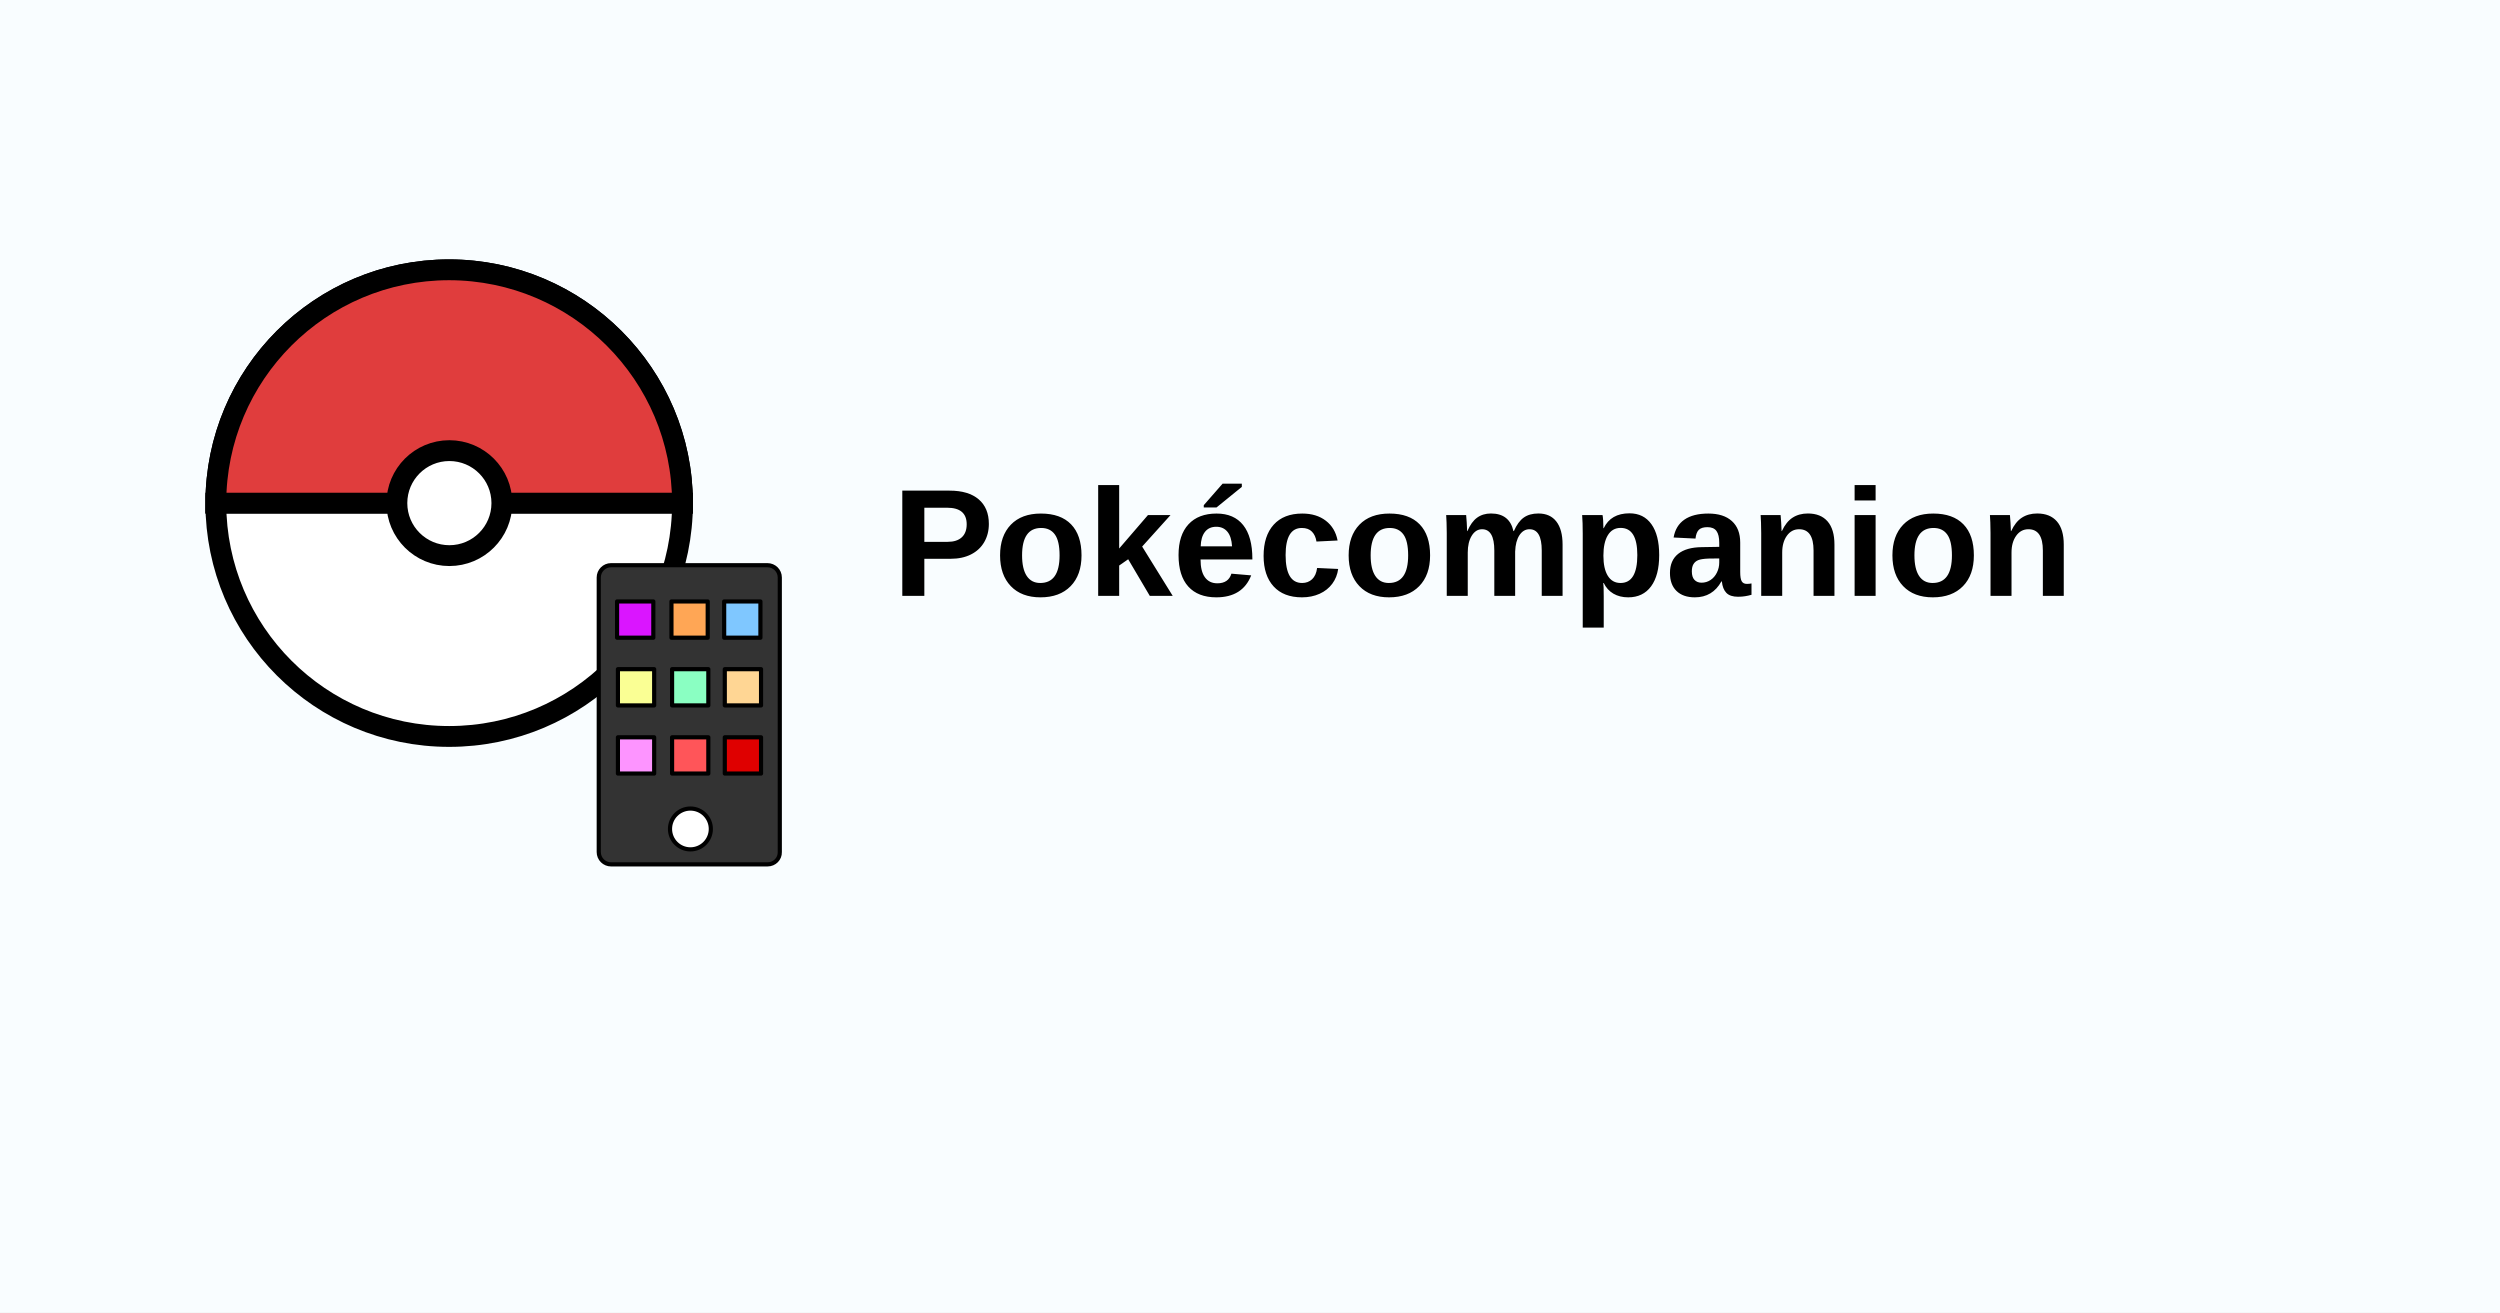
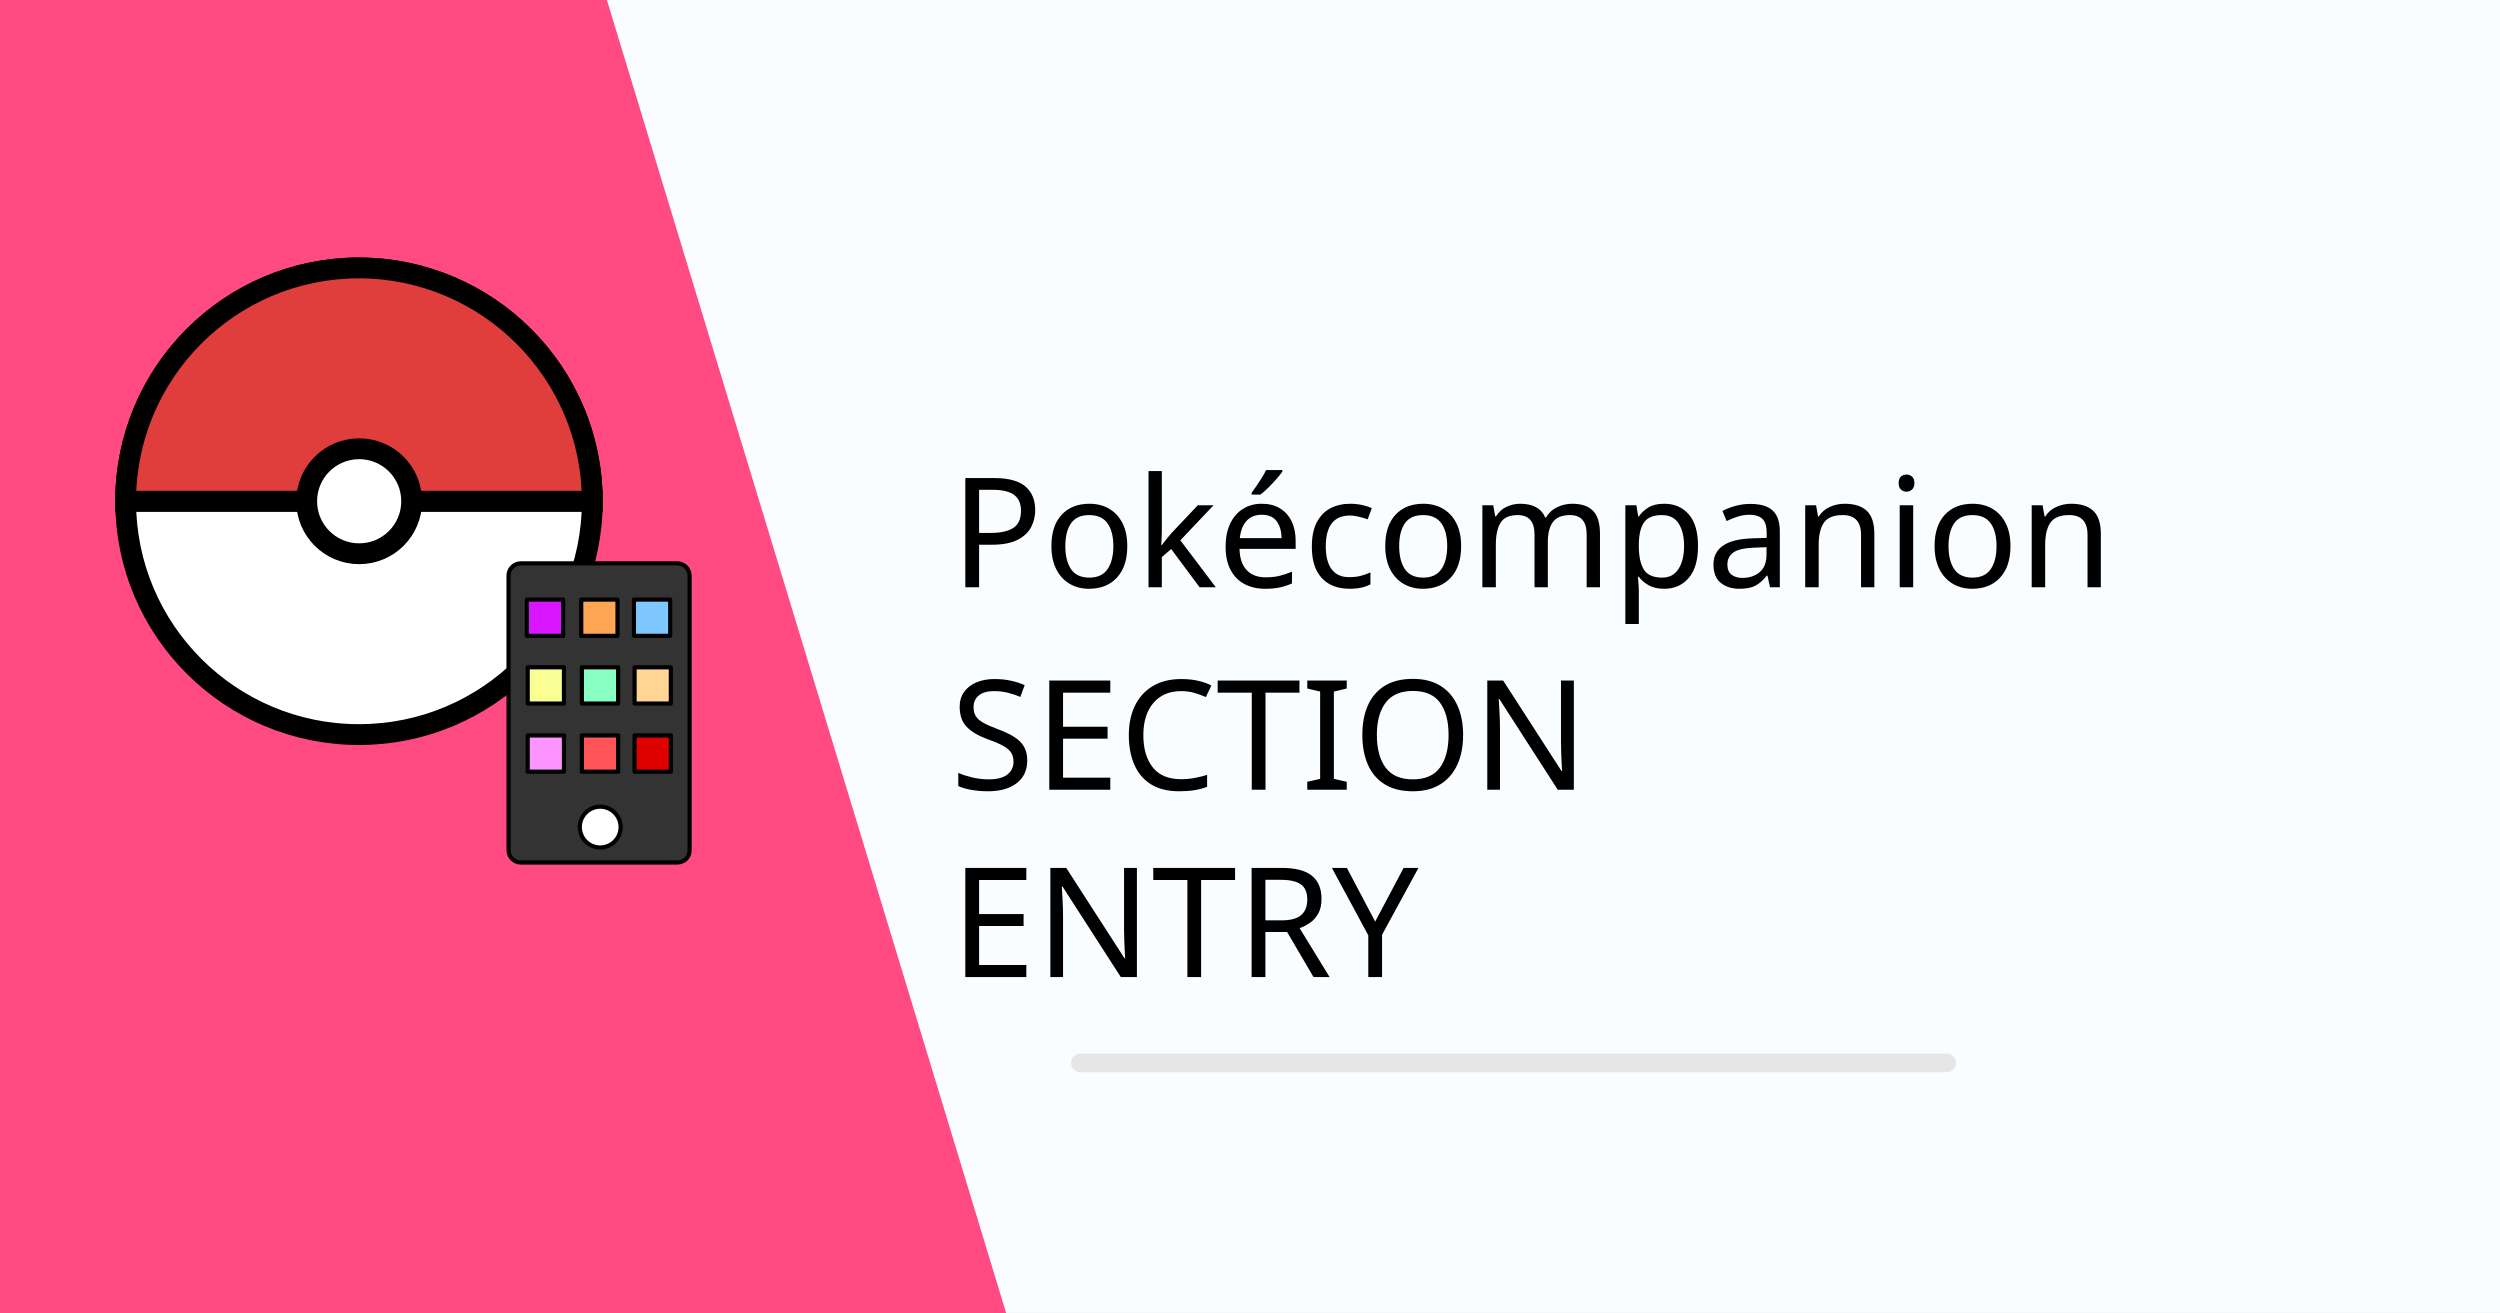
<svg xmlns="http://www.w3.org/2000/svg" version="1.1" id="Layer_1" x="0px" y="0px" viewBox="0 0 1200 630" style="enable-background:new 0 0 1200 630;" xml:space="preserve">
  <style type="text/css">
	.st0{fill:#F9FDFF;}
- 	.st1{display:none;fill:#FFFFFF;stroke:#000000;}
+ 	.st1{fill:#FF4A82;}
	.st2{fill:#E03D3D;stroke:#000000;stroke-width:10;}
	.st3{fill:#FFFFFF;stroke:#000000;stroke-width:10;}
	.st4{fill:#333333;stroke:#000000;stroke-width:2;stroke-linecap:round;stroke-linejoin:round;}
	.st5{fill:#DA15FF;stroke:#000000;stroke-width:2;stroke-linecap:round;stroke-linejoin:round;}
	.st6{fill:#FFA655;stroke:#000000;stroke-width:2;stroke-linecap:round;stroke-linejoin:round;}
	.st7{fill:#7FC7FF;stroke:#000000;stroke-width:2;stroke-linecap:round;stroke-linejoin:round;}
	.st8{fill:#FAFF94;stroke:#000000;stroke-width:2;stroke-linecap:round;stroke-linejoin:round;}
	.st9{fill:#8AFFC2;stroke:#000000;stroke-width:2;stroke-linecap:round;stroke-linejoin:round;}
	.st10{fill:#FFD694;stroke:#000000;stroke-width:2;stroke-linecap:round;stroke-linejoin:round;}
	.st11{fill:#FD94FF;stroke:#000000;stroke-width:2;stroke-linecap:round;stroke-linejoin:round;}
	.st12{fill:#FF5559;stroke:#000000;stroke-width:2;stroke-linecap:round;stroke-linejoin:round;}
	.st13{fill:#DF0000;stroke:#000000;stroke-width:2;stroke-linecap:round;stroke-linejoin:round;}
	.st14{fill:#FFFFFF;stroke:#000000;stroke-width:2;}
- 	.st15{font-family:'Arial'; font-weight: bold;}
+ 	.st15{font-family:'Arial-BoldMT';}
	.st16{font-size:73.407px;}
+ 	.st17{fill:none;stroke:#E6E6E6;stroke-width:9;stroke-linecap:round;stroke-miterlimit:10;}
+ 	.st18{font-family:'ArialMT';}
+ 	.st19{font-family:'Arial-ItalicMT';}
</style>
  <rect class="st0" width="1200" height="630" />
-   <circle class="st1" cx="672.3" cy="242.7" r="72.3" />
+   <rect x="-151.7" y="-176.2" transform="matrix(0.9567 -0.2909 0.2909 0.9567 -100.0972 50.1787)" class="st1" width="540.8" height="1075.8" />
  <g>
-     <path class="st2" d="M327.6,241.5h-224c0-61.8,50.1-112,112-112C277.4,129.6,327.6,179.8,327.6,241.5z" />
-     <path class="st3" d="M327.6,241.5c0,61.8-50.1,112-112,112c-61.8,0-112-50.1-112-112H327.6L327.6,241.5z" />
-     <path class="st2" d="M327.6,241.5h-224c0-61.8,50.1-112,112-112C277.4,129.6,327.6,179.8,327.6,241.5z" />
-     <circle class="st3" cx="215.7" cy="241.5" r="25.2" />
+     <path class="st2" d="M284.3,240.6h-224c0-61.8,50.1-112,112-112C234.1,128.7,284.3,178.9,284.3,240.6z" />
+     <path class="st3" d="M284.3,240.6c0,61.8-50.1,112-112,112c-61.8,0-112-50.1-112-112H284.3L284.3,240.6z" />
+     <path class="st2" d="M284.3,240.6h-224c0-61.8,50.1-112,112-112C234.1,128.7,284.3,178.9,284.3,240.6z" />
+     <circle class="st3" cx="172.4" cy="240.6" r="25.2" />
  </g>
  <g>
-     <path class="st4" d="M368.4,414.9h-75.1c-3.2,0-5.9-2.6-5.9-5.9V277.2c0-3.2,2.6-5.9,5.9-5.9h75.1c3.2,0,5.9,2.6,5.9,5.9V409   C374.4,412.2,371.8,414.9,368.4,414.9z" />
-     <rect x="296.2" y="288.7" class="st5" width="17.4" height="17.4" />
-     <rect x="322.3" y="288.7" class="st6" width="17.4" height="17.4" />
-     <rect x="347.6" y="288.7" class="st7" width="17.4" height="17.4" />
-     <rect x="296.6" y="321.2" class="st8" width="17.4" height="17.4" />
-     <rect x="322.6" y="321.2" class="st9" width="17.4" height="17.4" />
-     <rect x="347.9" y="321.2" class="st10" width="17.4" height="17.4" />
-     <rect x="296.6" y="353.9" class="st11" width="17.4" height="17.4" />
-     <rect x="322.6" y="353.9" class="st12" width="17.4" height="17.4" />
-     <rect x="347.9" y="353.9" class="st13" width="17.4" height="17.4" />
-     <circle class="st14" cx="331.4" cy="397.9" r="9.8" />
+     <path class="st4" d="M325.1,414H250c-3.2,0-5.9-2.6-5.9-5.9V276.3c0-3.2,2.6-5.9,5.9-5.9h75.1c3.2,0,5.9,2.6,5.9,5.9v131.8   C331.1,411.3,328.5,414,325.1,414z" />
+     <rect x="252.9" y="287.8" class="st5" width="17.4" height="17.4" />
+     <rect x="279" y="287.8" class="st6" width="17.4" height="17.4" />
+     <rect x="304.3" y="287.8" class="st7" width="17.4" height="17.4" />
+     <rect x="253.3" y="320.3" class="st8" width="17.4" height="17.4" />
+     <rect x="279.3" y="320.3" class="st9" width="17.4" height="17.4" />
+     <rect x="304.6" y="320.3" class="st10" width="17.4" height="17.4" />
+     <rect x="253.3" y="353" class="st11" width="17.4" height="17.4" />
+     <rect x="279.3" y="353" class="st12" width="17.4" height="17.4" />
+     <rect x="304.6" y="353" class="st13" width="17.4" height="17.4" />
+     <circle class="st14" cx="288.1" cy="397" r="9.8" />
  </g>
-   <text transform="matrix(1 0 0 1 428.1992 286.0039)" class="st15 st16">Pokécompanion</text>
+   <text transform="matrix(1 0 0 1 456.2319 281.8804)" class="st15 st16">Pokécompanion</text>
+   <line class="st17" x1="518.6" y1="510.2" x2="934.4" y2="510.2" />
+   <text transform="matrix(1 0 0 1 456.2319 379.0753)" class="st18 st16">SECTION</text>
+   <text transform="matrix(1 0 0 1 456.232 469.0046)" class="st19 st16">ENTRY</text>
</svg>
